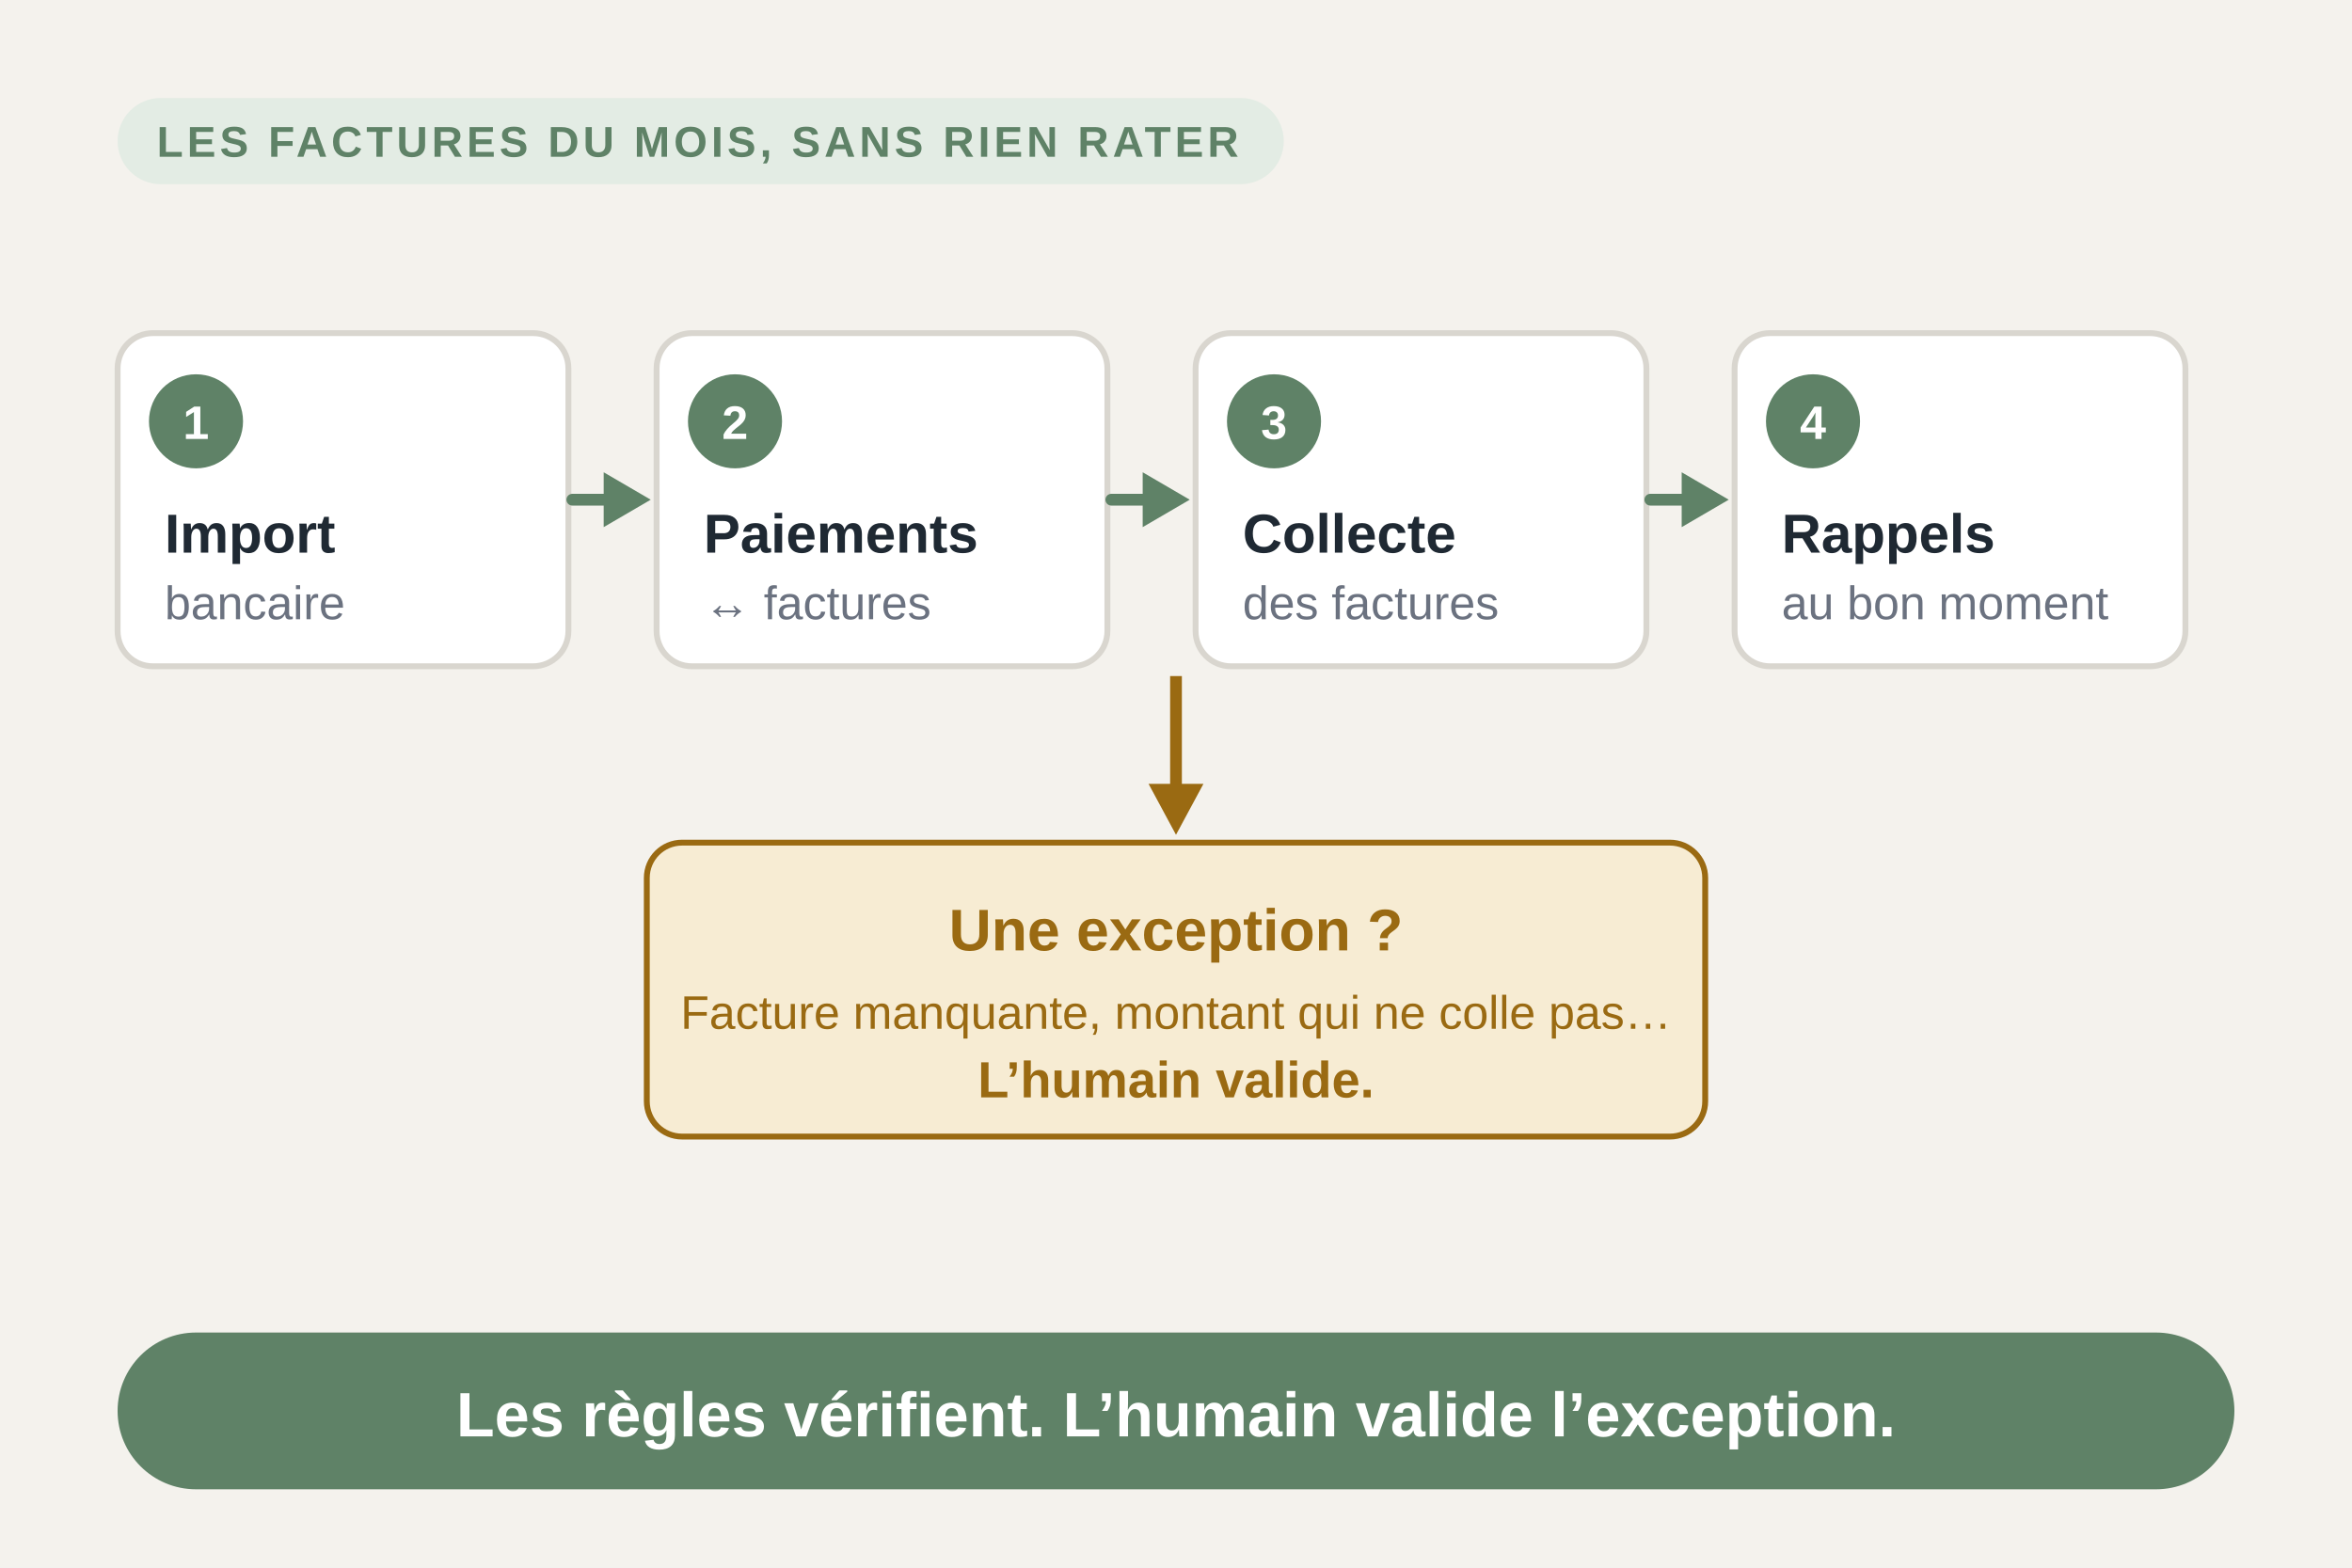
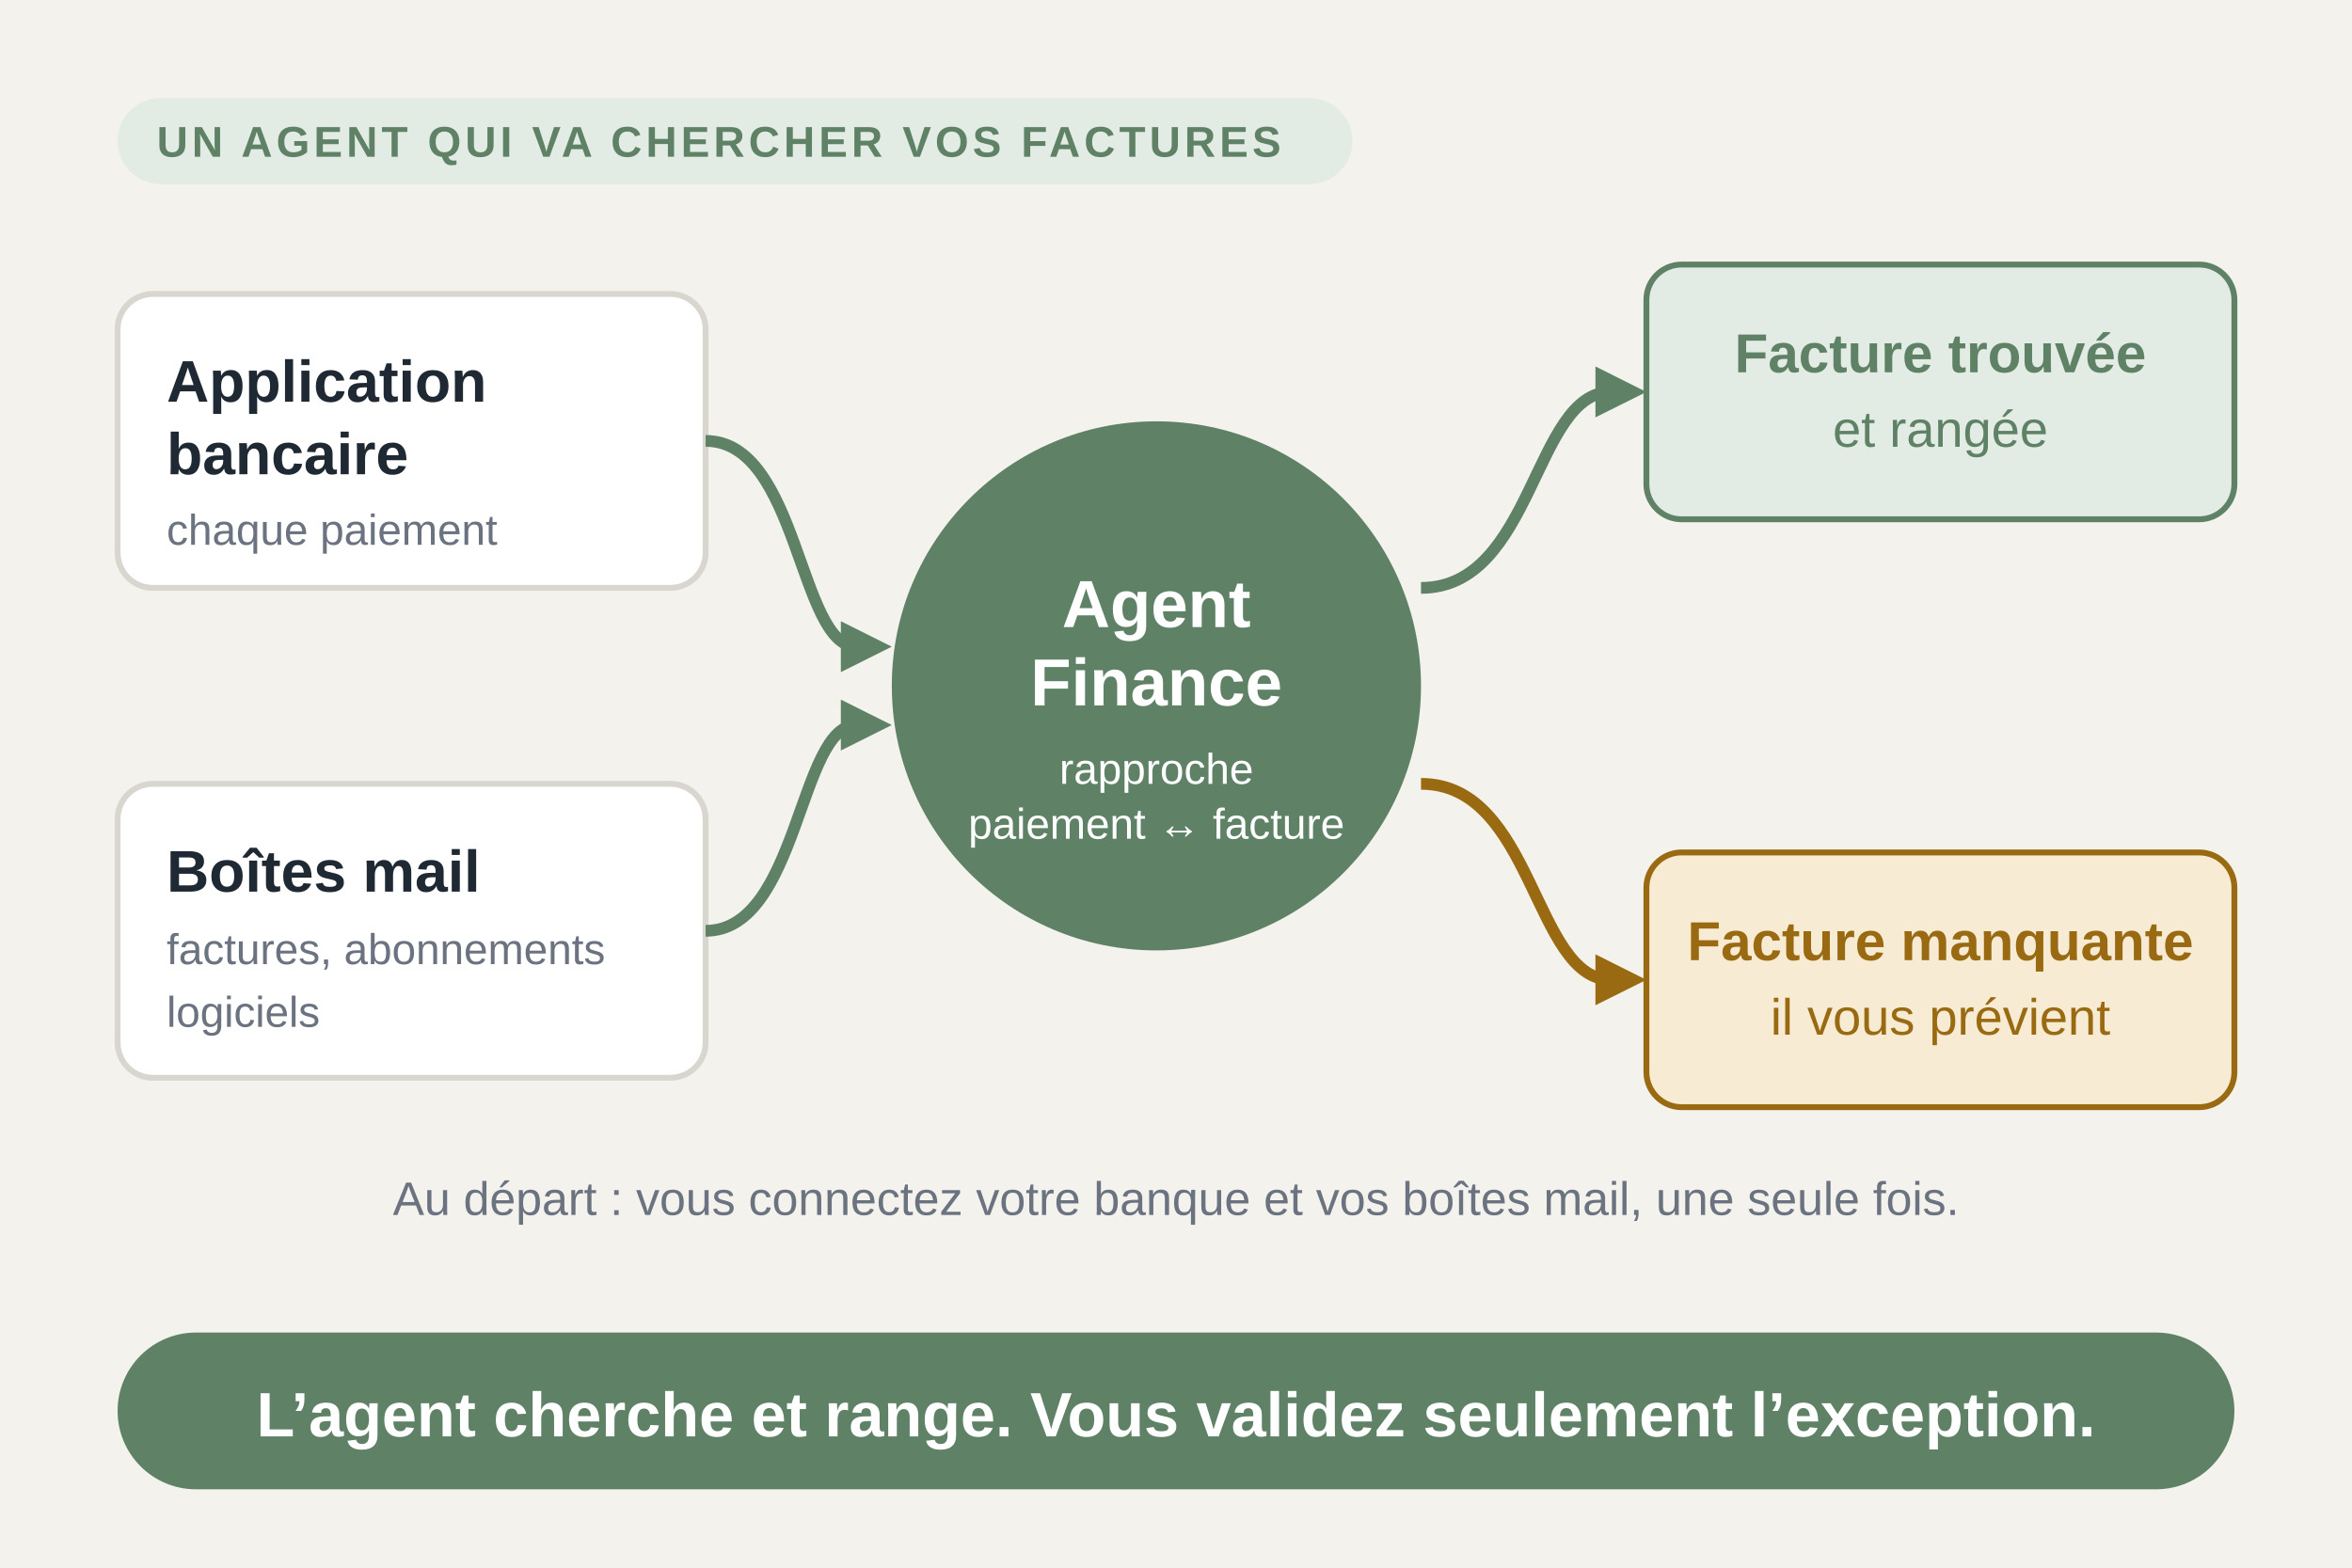
<svg xmlns="http://www.w3.org/2000/svg" viewBox="0 0 1200 800" width="1200" height="800">
  <rect width="1200" height="800" fill="#f4f2ed" />
-   <rect x="60" y="50" width="595" height="44" rx="22" fill="#e3ece4" />
-   <text x="80" y="80" font-family="Arial, Helvetica, sans-serif" font-size="22" font-weight="700" fill="#5f8267" text-anchor="start" letter-spacing="2">LES FACTURES DU MOIS, SANS RIEN RATER</text>
-   <rect x="60" y="170" width="230" height="170" rx="18" fill="#ffffff" stroke="#d9d6cf" stroke-width="3" />
-   <circle cx="100" cy="215" r="24" fill="#5f8267" />
-   <text x="100" y="224" font-family="Arial, Helvetica, sans-serif" font-size="24" font-weight="700" fill="#ffffff" text-anchor="middle">1</text>
-   <text x="84" y="282" font-family="Arial, Helvetica, sans-serif" font-size="28" font-weight="700" fill="#1f2933" text-anchor="start">Import</text>
-   <text x="84" y="316" font-family="Arial, Helvetica, sans-serif" font-size="24" font-weight="400" fill="#6b7280" text-anchor="start">bancaire</text>
-   <line x1="292" y1="255" x2="316" y2="255" stroke="#5f8267" stroke-width="6" stroke-linecap="round" />
-   <path d="M308,241 L332,255 L308,269 Z" fill="#5f8267" />
-   <rect x="335" y="170" width="230" height="170" rx="18" fill="#ffffff" stroke="#d9d6cf" stroke-width="3" />
-   <circle cx="375" cy="215" r="24" fill="#5f8267" />
-   <text x="375" y="224" font-family="Arial, Helvetica, sans-serif" font-size="24" font-weight="700" fill="#ffffff" text-anchor="middle">2</text>
-   <text x="359" y="282" font-family="Arial, Helvetica, sans-serif" font-size="28" font-weight="700" fill="#1f2933" text-anchor="start">Paiements</text>
-   <text x="359" y="316" font-family="Arial, Helvetica, sans-serif" font-size="24" font-weight="400" fill="#6b7280" text-anchor="start">↔ factures</text>
-   <line x1="567" y1="255" x2="591" y2="255" stroke="#5f8267" stroke-width="6" stroke-linecap="round" />
-   <path d="M583,241 L607,255 L583,269 Z" fill="#5f8267" />
-   <rect x="610" y="170" width="230" height="170" rx="18" fill="#ffffff" stroke="#d9d6cf" stroke-width="3" />
-   <circle cx="650" cy="215" r="24" fill="#5f8267" />
-   <text x="650" y="224" font-family="Arial, Helvetica, sans-serif" font-size="24" font-weight="700" fill="#ffffff" text-anchor="middle">3</text>
-   <text x="634" y="282" font-family="Arial, Helvetica, sans-serif" font-size="28" font-weight="700" fill="#1f2933" text-anchor="start">Collecte</text>
-   <text x="634" y="316" font-family="Arial, Helvetica, sans-serif" font-size="24" font-weight="400" fill="#6b7280" text-anchor="start">des factures</text>
-   <line x1="842" y1="255" x2="866" y2="255" stroke="#5f8267" stroke-width="6" stroke-linecap="round" />
-   <path d="M858,241 L882,255 L858,269 Z" fill="#5f8267" />
-   <rect x="885" y="170" width="230" height="170" rx="18" fill="#ffffff" stroke="#d9d6cf" stroke-width="3" />
-   <circle cx="925" cy="215" r="24" fill="#5f8267" />
-   <text x="925" y="224" font-family="Arial, Helvetica, sans-serif" font-size="24" font-weight="700" fill="#ffffff" text-anchor="middle">4</text>
-   <text x="909" y="282" font-family="Arial, Helvetica, sans-serif" font-size="28" font-weight="700" fill="#1f2933" text-anchor="start">Rappels</text>
-   <text x="909" y="316" font-family="Arial, Helvetica, sans-serif" font-size="24" font-weight="400" fill="#6b7280" text-anchor="start">au bon moment</text>
-   <path d="M600,345 L600,410" stroke="#9a6a12" stroke-width="6" />
-   <path d="M586,400 L600,426 L614,400 Z" fill="#9a6a12" />
-   <rect x="330" y="430" width="540" height="150" rx="18" fill="#f7ecd3" stroke="#9a6a12" stroke-width="3" />
-   <text x="600" y="485" font-family="Arial, Helvetica, sans-serif" font-size="30" font-weight="700" fill="#9a6a12" text-anchor="middle">Une exception ?</text>
-   <text x="600" y="525" font-family="Arial, Helvetica, sans-serif" font-size="24" font-weight="400" fill="#9a6a12" text-anchor="middle">Facture manquante, montant qui ne colle pas…</text>
-   <text x="600" y="560" font-family="Arial, Helvetica, sans-serif" font-size="26" font-weight="700" fill="#9a6a12" text-anchor="middle">L’humain valide.</text>
+   <rect x="60" y="50" width="630" height="44" rx="22" fill="#e3ece4" />
+   <text x="80" y="80" font-family="Arial, Helvetica, sans-serif" font-size="22" font-weight="700" fill="#5f8267" text-anchor="start" letter-spacing="2">UN AGENT QUI VA CHERCHER VOS FACTURES</text>
+   <rect x="60" y="150" width="300" height="150" rx="18" fill="#ffffff" stroke="#d9d6cf" stroke-width="3" />
+   <text x="85" y="205" font-family="Arial, Helvetica, sans-serif" font-size="30" font-weight="700" fill="#1f2933" text-anchor="start">Application</text>
+   <text x="85" y="242" font-family="Arial, Helvetica, sans-serif" font-size="30" font-weight="700" fill="#1f2933" text-anchor="start">bancaire</text>
+   <text x="85" y="278" font-family="Arial, Helvetica, sans-serif" font-size="22" font-weight="400" fill="#6b7280" text-anchor="start">chaque paiement</text>
+   <rect x="60" y="400" width="300" height="150" rx="18" fill="#ffffff" stroke="#d9d6cf" stroke-width="3" />
+   <text x="85" y="455" font-family="Arial, Helvetica, sans-serif" font-size="30" font-weight="700" fill="#1f2933" text-anchor="start">Boîtes mail</text>
+   <text x="85" y="492" font-family="Arial, Helvetica, sans-serif" font-size="22" font-weight="400" fill="#6b7280" text-anchor="start">factures, abonnements</text>
+   <text x="85" y="524" font-family="Arial, Helvetica, sans-serif" font-size="22" font-weight="400" fill="#6b7280" text-anchor="start">logiciels</text>
+   <path d="M360,225 C407.5,225 407.5,330 437,330" fill="none" stroke="#5f8267" stroke-width="6" />
+   <path d="M429,317 L455,330 L429,343 Z" fill="#5f8267" />
+   <path d="M360,475 C407.5,475 407.5,370 437,370" fill="none" stroke="#5f8267" stroke-width="6" />
+   <path d="M429,357 L455,370 L429,383 Z" fill="#5f8267" />
+   <circle cx="590" cy="350" r="135" fill="#5f8267" />
+   <text x="590" y="320" font-family="Arial, Helvetica, sans-serif" font-size="34" font-weight="700" fill="#ffffff" text-anchor="middle">Agent</text>
+   <text x="590" y="360" font-family="Arial, Helvetica, sans-serif" font-size="34" font-weight="700" fill="#ffffff" text-anchor="middle">Finance</text>
+   <text x="590" y="400" font-family="Arial, Helvetica, sans-serif" font-size="22" font-weight="400" fill="#ffffff" text-anchor="middle">rapproche</text>
+   <text x="590" y="428" font-family="Arial, Helvetica, sans-serif" font-size="22" font-weight="400" fill="#ffffff" text-anchor="middle">paiement ↔ facture</text>
+   <path d="M725,300 C782.5,300 782.5,200 822,200" fill="none" stroke="#5f8267" stroke-width="6" />
+   <path d="M814,187 L840,200 L814,213 Z" fill="#5f8267" />
+   <path d="M725,400 C782.5,400 782.5,500 822,500" fill="none" stroke="#9a6a12" stroke-width="6" />
+   <path d="M814,487 L840,500 L814,513 Z" fill="#9a6a12" />
+   <rect x="840" y="135" width="300" height="130" rx="18" fill="#e3ece4" stroke="#5f8267" stroke-width="3" />
+   <text x="990" y="190" font-family="Arial, Helvetica, sans-serif" font-size="28" font-weight="700" fill="#5f8267" text-anchor="middle">Facture trouvée</text>
+   <text x="990" y="228" font-family="Arial, Helvetica, sans-serif" font-size="26" font-weight="400" fill="#5f8267" text-anchor="middle">et rangée</text>
+   <rect x="840" y="435" width="300" height="130" rx="18" fill="#f7ecd3" stroke="#9a6a12" stroke-width="3" />
+   <text x="990" y="490" font-family="Arial, Helvetica, sans-serif" font-size="28" font-weight="700" fill="#9a6a12" text-anchor="middle">Facture manquante</text>
+   <text x="990" y="528" font-family="Arial, Helvetica, sans-serif" font-size="26" font-weight="400" fill="#9a6a12" text-anchor="middle">il vous prévient</text>
+   <text x="600" y="620" font-family="Arial, Helvetica, sans-serif" font-size="24" font-weight="400" fill="#6b7280" text-anchor="middle">Au départ : vous connectez votre banque et vos boîtes mail, une seule fois.</text>
  <rect x="60" y="680" width="1080" height="80" rx="40" fill="#5f8267" />
-   <text x="600" y="733" font-family="Arial, Helvetica, sans-serif" font-size="32" font-weight="700" fill="#ffffff" text-anchor="middle">Les règles vérifient. L’humain valide l’exception.</text>
+   <text x="600" y="733" font-family="Arial, Helvetica, sans-serif" font-size="32" font-weight="700" fill="#ffffff" text-anchor="middle">L’agent cherche et range. Vous validez seulement l’exception.</text>
</svg>
